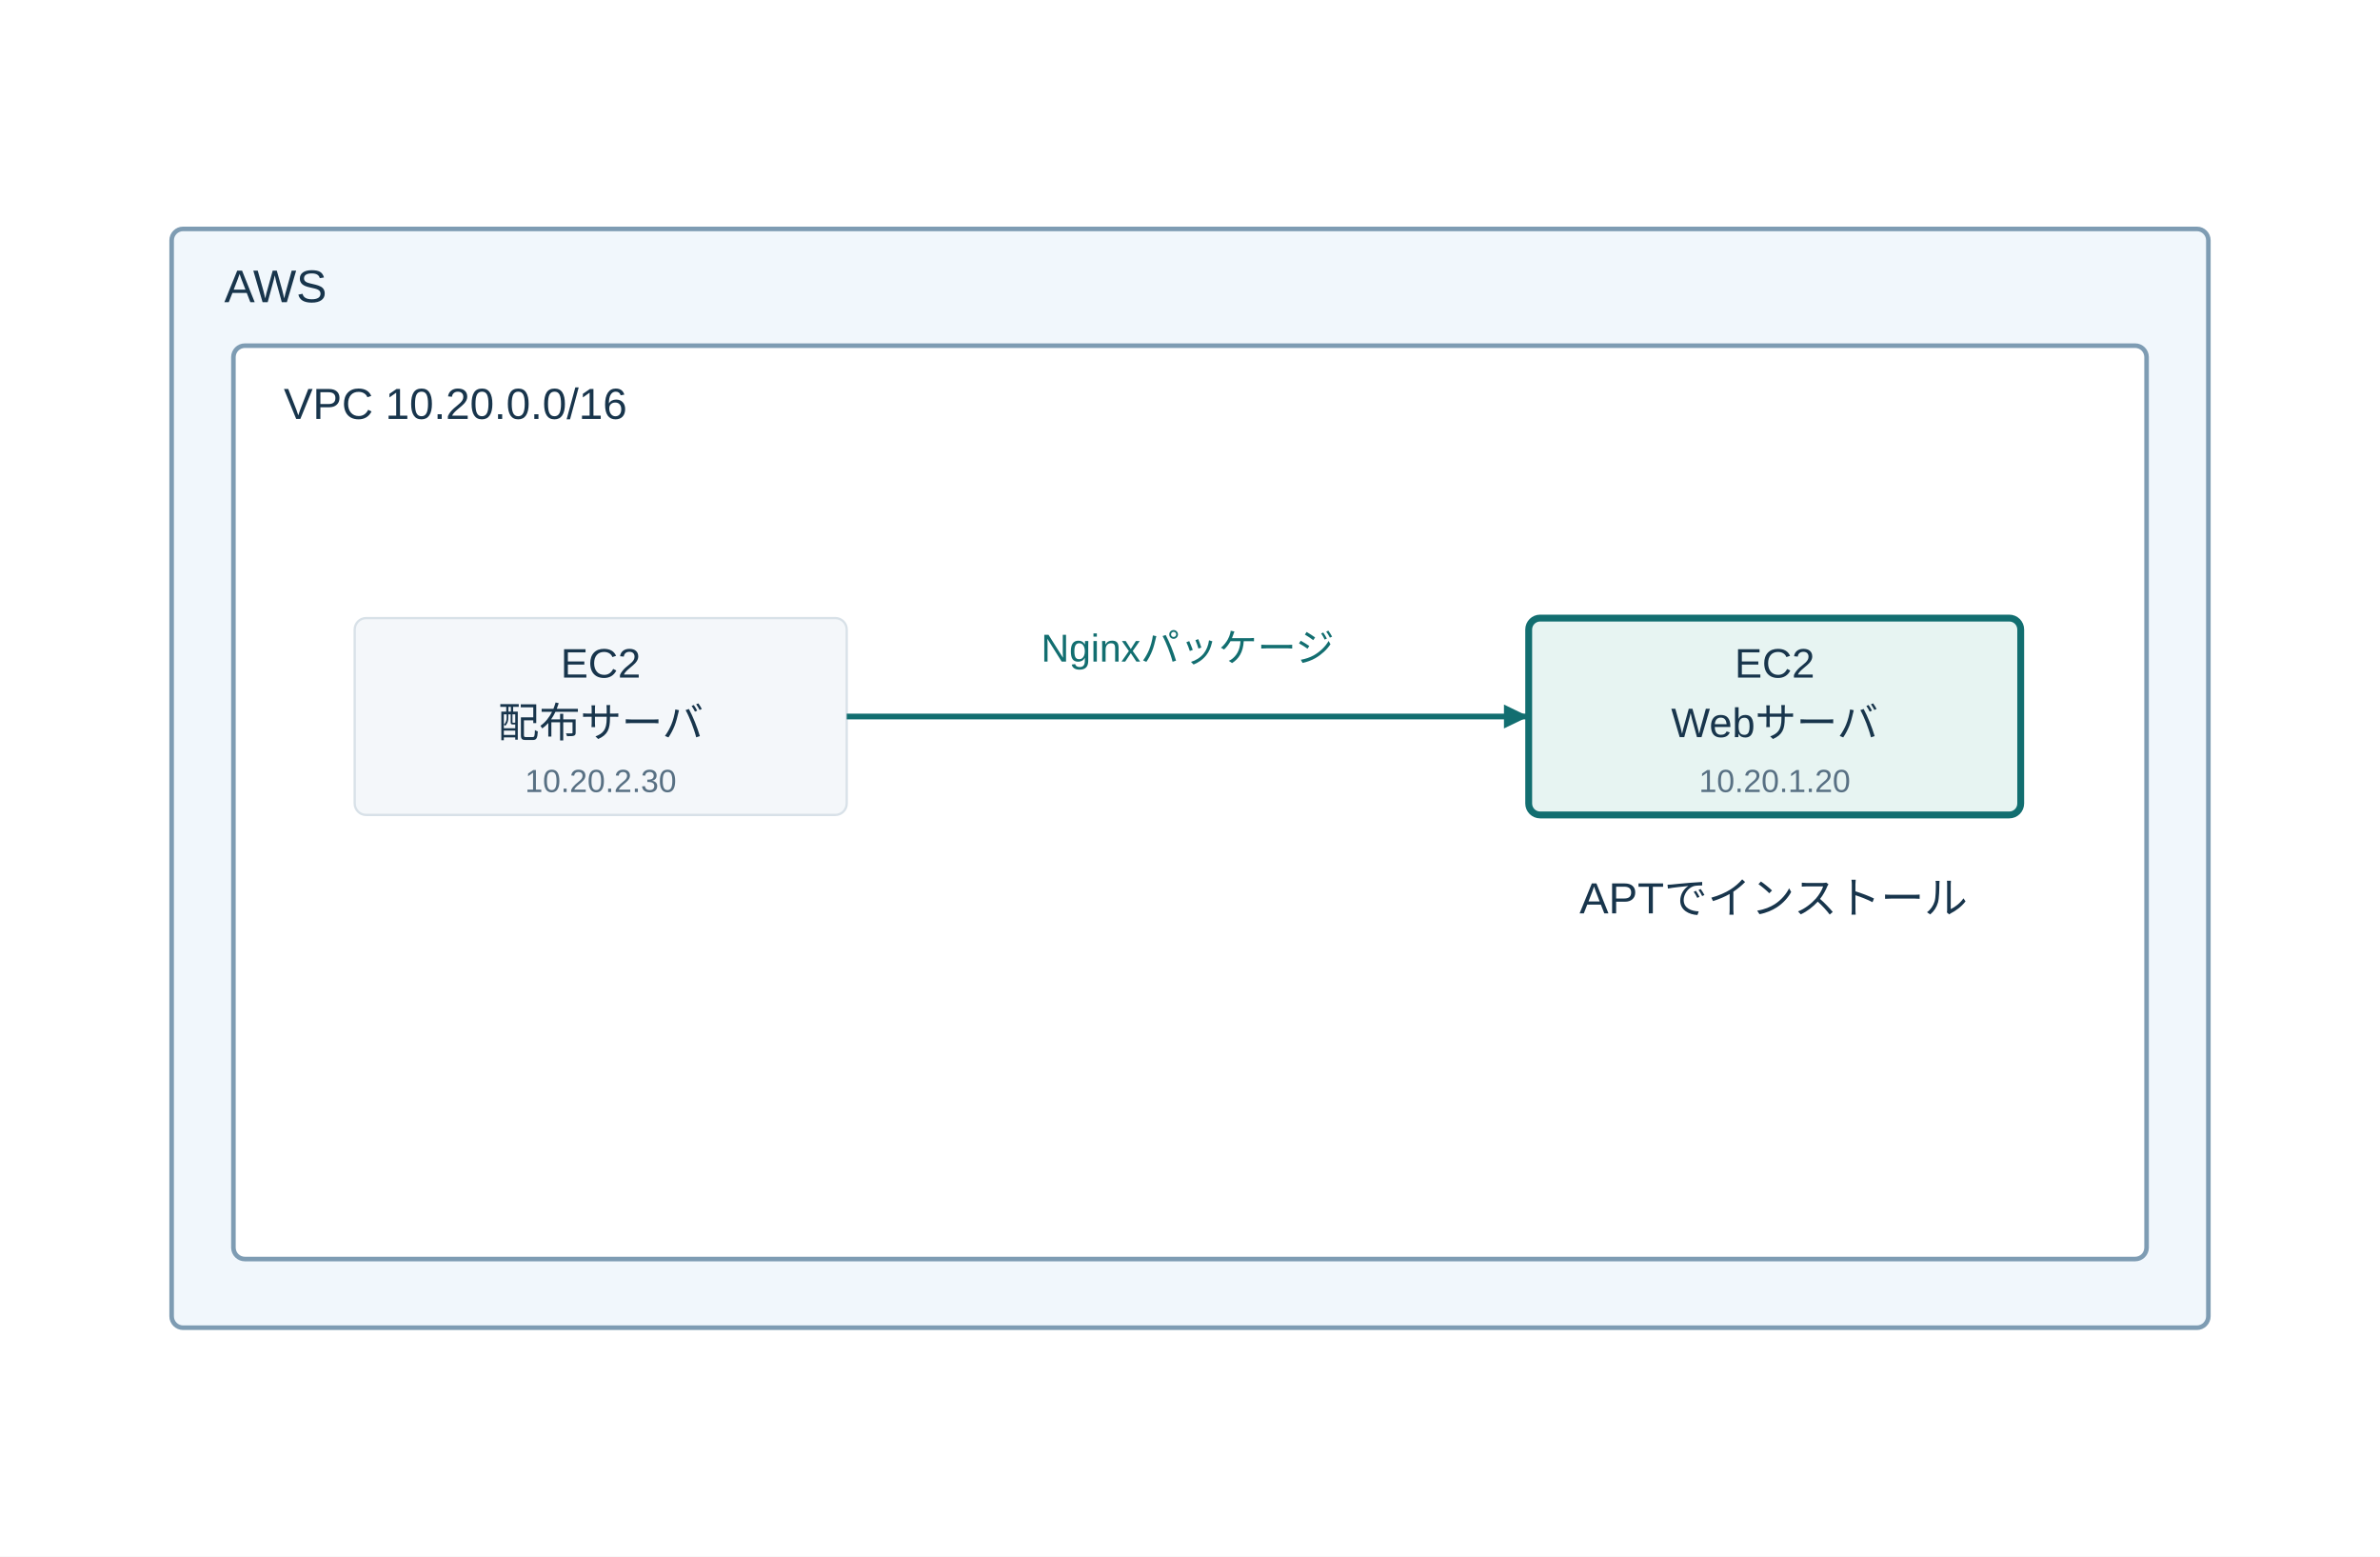
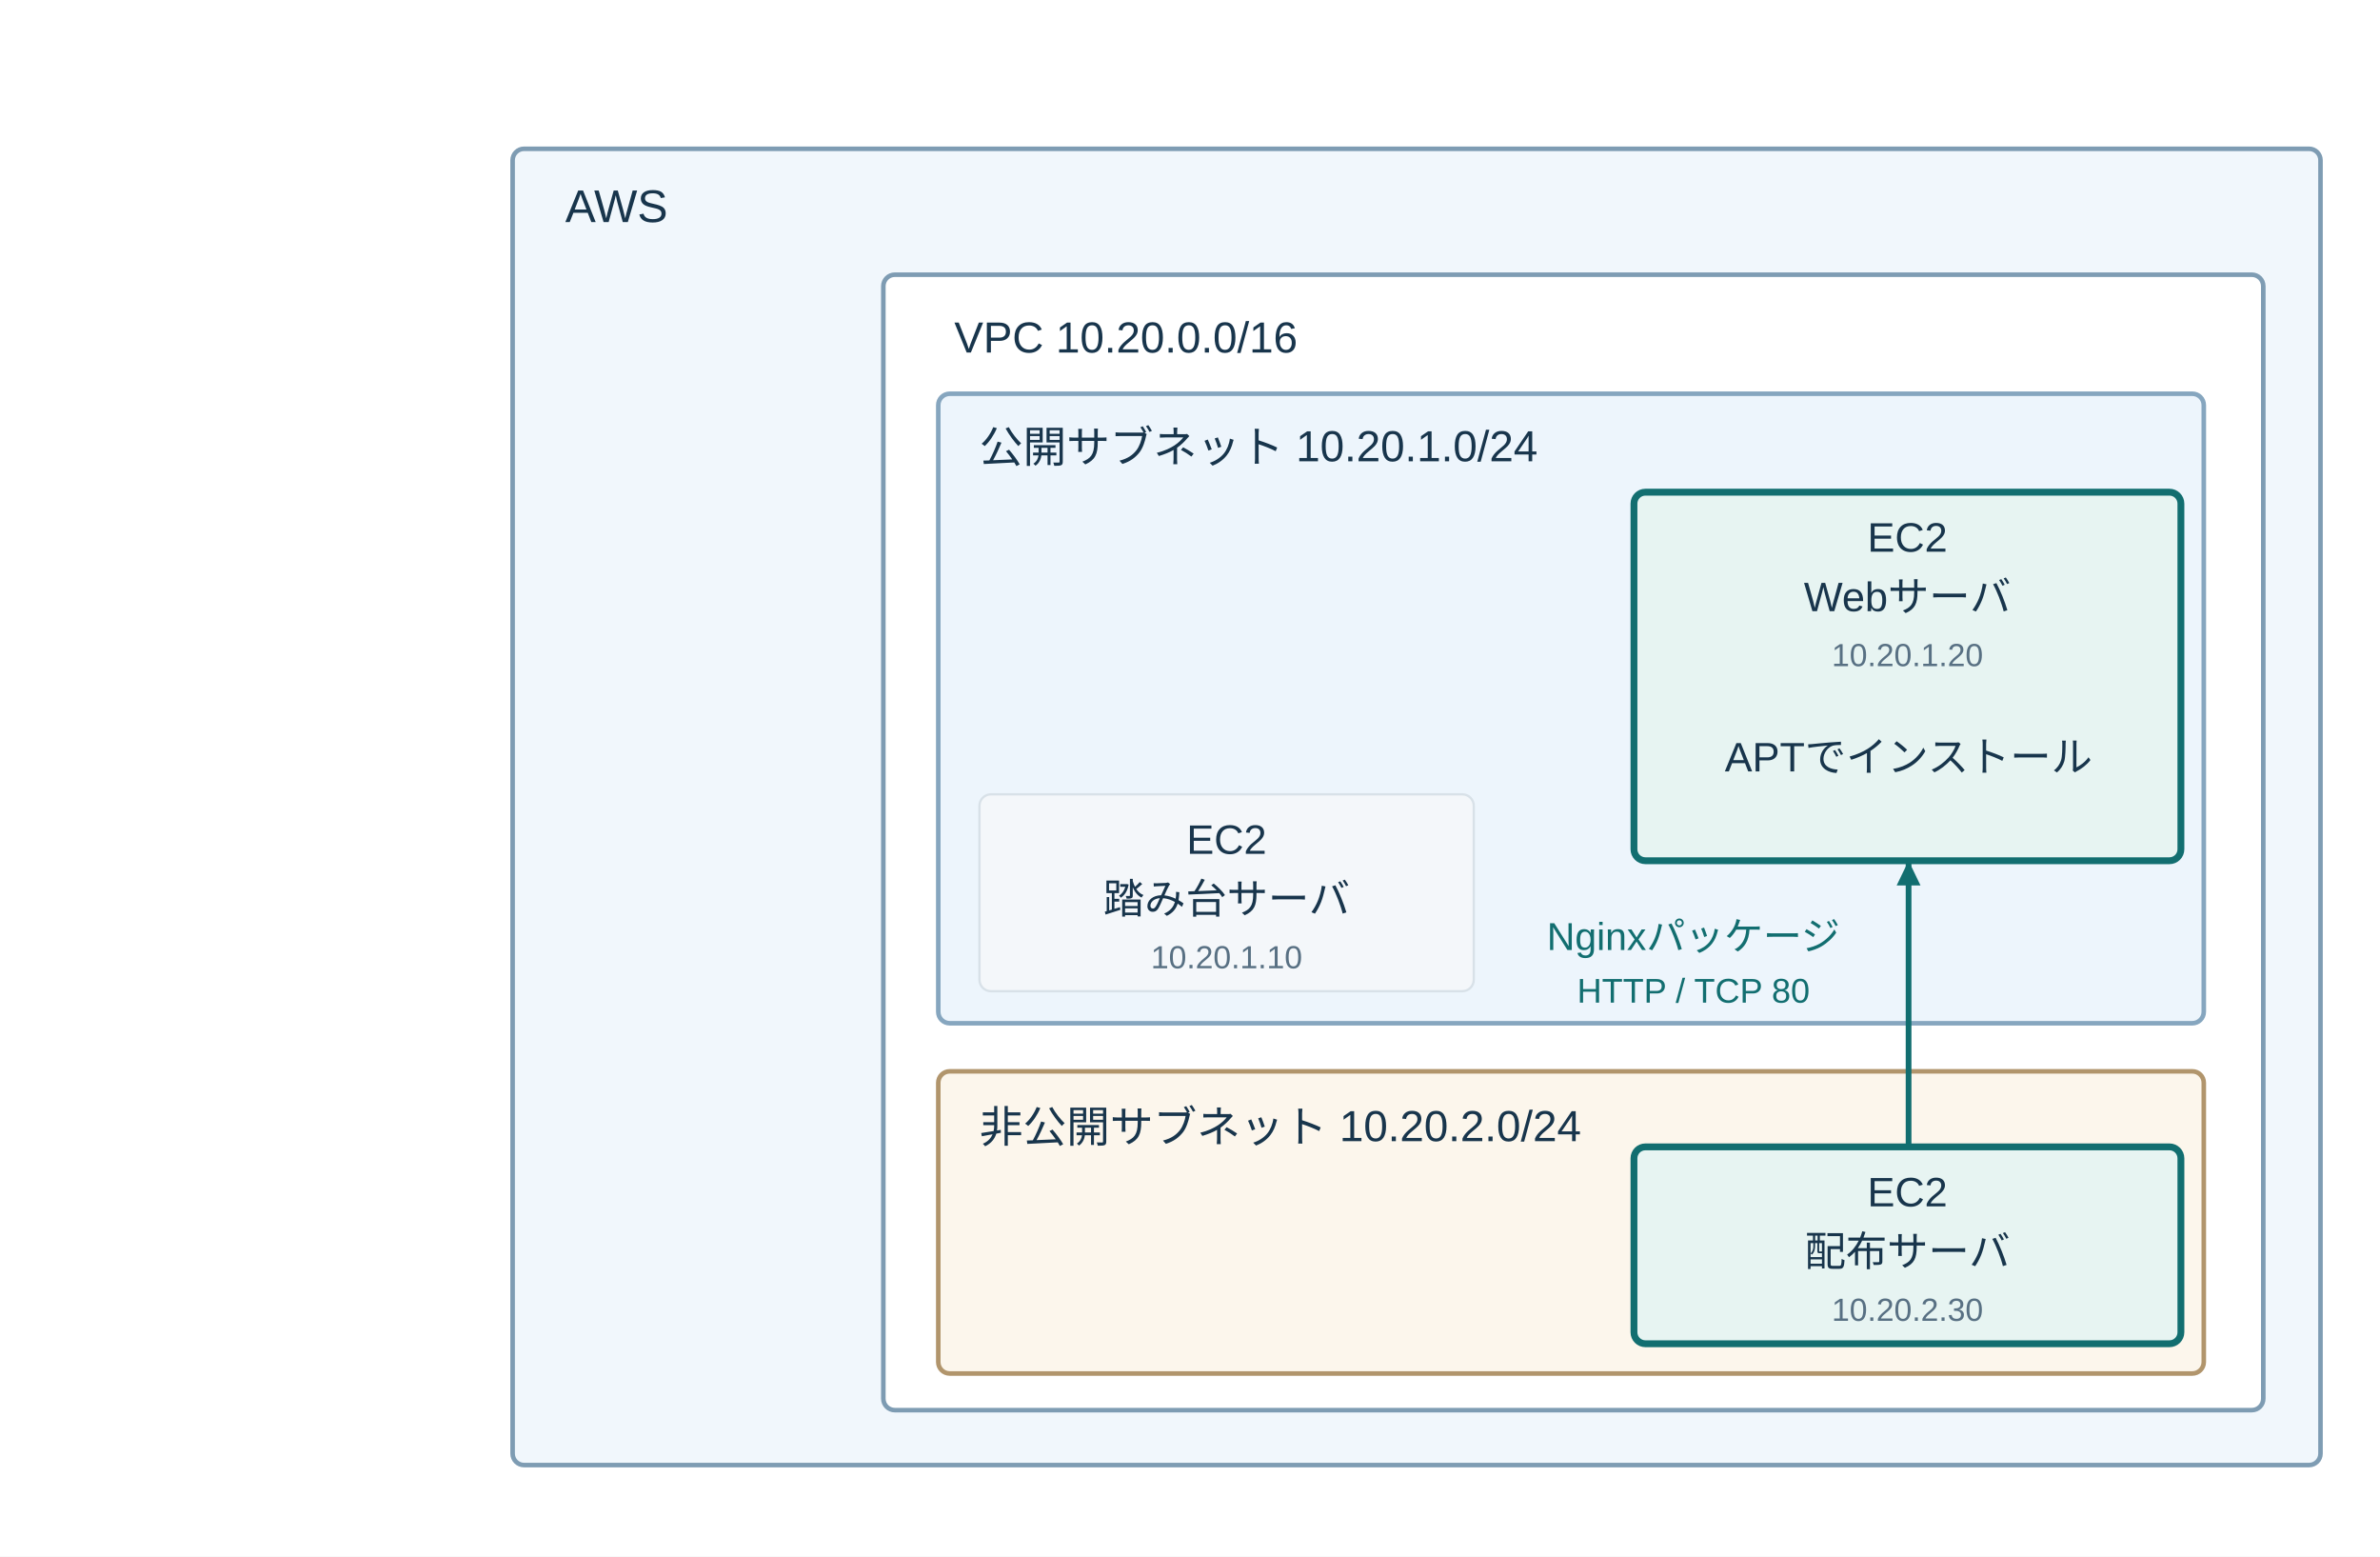
<svg xmlns="http://www.w3.org/2000/svg" width="1040" height="680" viewBox="0 0 1040 680" role="img">
  <rect width="1040" height="680" fill="white" />
-   <rect x="75" y="100" width="890" height="480" rx="5" fill="#f1f7fc" stroke="#7e9cb3" stroke-width="2" />
-   <text x="98" y="132" font-size="20" font-family="Arial,MS Gothic,sans-serif" fill="#18354c">AWS</text>
-   <rect x="102" y="151" width="836" height="399" rx="5" fill="white" stroke="#7e9cb3" stroke-width="2" />
-   <text x="124" y="183" font-size="19" font-family="Arial,MS Gothic,sans-serif" fill="#18354c">VPC  10.20.0.0/16</text>
-   <rect x="155" y="270" width="215" height="86" rx="5" fill="#f4f7fa" stroke="#d8e1e8" stroke-width="1" />
-   <text x="262.5" y="296" font-size="18" font-family="Arial,MS Gothic,sans-serif" fill="#18354c" text-anchor="middle">EC2</text>
-   <text x="262.5" y="322" font-size="18" font-family="Arial,MS Gothic,sans-serif" fill="#18354c" text-anchor="middle">配布サーバ</text>
-   <text x="262.5" y="346" font-size="14" font-family="Arial,MS Gothic,sans-serif" fill="#587083" text-anchor="middle">10.20.2.30</text>
-   <rect x="668" y="270" width="215" height="86" rx="5" fill="#e7f4f2" stroke="#126e70" stroke-width="3" />
-   <text x="775.5" y="296" font-size="18" font-family="Arial,MS Gothic,sans-serif" fill="#18354c" text-anchor="middle">EC2</text>
-   <text x="775.5" y="322" font-size="18" font-family="Arial,MS Gothic,sans-serif" fill="#18354c" text-anchor="middle">Webサーバ</text>
-   <text x="775.5" y="346" font-size="14" font-family="Arial,MS Gothic,sans-serif" fill="#587083" text-anchor="middle">10.20.1.20</text>
-   <polyline points="370,313 668,313" fill="none" stroke="#126e70" stroke-width="2.5" />
-   <polygon points="668.00,313.00 657.19,318.22 657.19,307.78" fill="#126e70" />
-   <rect x="450.25" y="271" width="137.5" height="25" rx="5" fill="white" stroke="white" stroke-width="1" />
-   <text x="519" y="289" font-size="17" font-family="Arial,MS Gothic,sans-serif" fill="#126e70" text-anchor="middle">Nginxパッケージ</text>
-   <text x="775" y="399" font-size="19" font-family="Arial,MS Gothic,sans-serif" fill="#18354c" text-anchor="middle">APTでインストール</text>
+   <rect x="224" y="65" width="790" height="575" rx="5" fill="#f1f7fc" stroke="#7e9cb3" stroke-width="2" />
+   <text x="247" y="97" font-size="20" font-family="Arial,MS Gothic,sans-serif" fill="#18354c">AWS</text>
+   <rect x="386" y="120" width="603" height="496" rx="5" fill="white" stroke="#7e9cb3" stroke-width="2" />
+   <text x="417" y="154" font-size="19" font-family="Arial,MS Gothic,sans-serif" fill="#18354c">VPC  10.20.0.0/16</text>
+   <rect x="410" y="172" width="553" height="275" rx="5" fill="#edf5fc" stroke="#86a6bf" stroke-width="2" />
+   <text x="428" y="202" font-size="19" font-family="Arial,MS Gothic,sans-serif" fill="#18354c">公開サブネット  10.20.1.0/24</text>
+   <rect x="410" y="468" width="553" height="132" rx="5" fill="#fcf6ec" stroke="#b1956c" stroke-width="2" />
+   <text x="428" y="499" font-size="19" font-family="Arial,MS Gothic,sans-serif" fill="#18354c">非公開サブネット  10.20.2.0/24</text>
+   <rect x="714" y="215" width="239" height="161" rx="5" fill="#e7f4f2" stroke="#126e70" stroke-width="3" />
+   <text x="833.5" y="241" font-size="18" font-family="Arial,MS Gothic,sans-serif" fill="#18354c" text-anchor="middle">EC2</text>
+   <text x="833.5" y="267" font-size="18" font-family="Arial,MS Gothic,sans-serif" fill="#18354c" text-anchor="middle">Webサーバ</text>
+   <text x="833.5" y="291" font-size="14" font-family="Arial,MS Gothic,sans-serif" fill="#587083" text-anchor="middle">10.20.1.20</text>
+   <rect x="428" y="347" width="216" height="86" rx="5" fill="#f4f7fa" stroke="#d8e1e8" stroke-width="1" />
+   <text x="536.0" y="373" font-size="18" font-family="Arial,MS Gothic,sans-serif" fill="#18354c" text-anchor="middle">EC2</text>
+   <text x="536.0" y="399" font-size="18" font-family="Arial,MS Gothic,sans-serif" fill="#18354c" text-anchor="middle">踏み台サーバ</text>
+   <text x="536.0" y="423" font-size="14" font-family="Arial,MS Gothic,sans-serif" fill="#587083" text-anchor="middle">10.20.1.10</text>
+   <rect x="714" y="501" width="239" height="86" rx="5" fill="#e7f4f2" stroke="#126e70" stroke-width="3" />
+   <text x="833.5" y="527" font-size="18" font-family="Arial,MS Gothic,sans-serif" fill="#18354c" text-anchor="middle">EC2</text>
+   <text x="833.5" y="553" font-size="18" font-family="Arial,MS Gothic,sans-serif" fill="#18354c" text-anchor="middle">配布サーバ</text>
+   <text x="833.5" y="577" font-size="14" font-family="Arial,MS Gothic,sans-serif" fill="#587083" text-anchor="middle">10.20.2.30</text>
+   <polyline points="834,501 834,376" fill="none" stroke="#126e70" stroke-width="2.5" />
+   <polygon points="834.00,376.00 839.22,386.81 828.78,386.81" fill="#126e70" />
+   <text x="740" y="415" font-size="17" font-family="Arial,MS Gothic,sans-serif" fill="#126e70" text-anchor="middle">Nginxパッケージ</text>
+   <text x="740" y="438" font-size="15" font-family="Arial,MS Gothic,sans-serif" fill="#126e70" text-anchor="middle">HTTP / TCP 80</text>
+   <text x="834" y="337" font-size="18" font-family="Arial,MS Gothic,sans-serif" fill="#18354c" text-anchor="middle">APTでインストール</text>
</svg>
